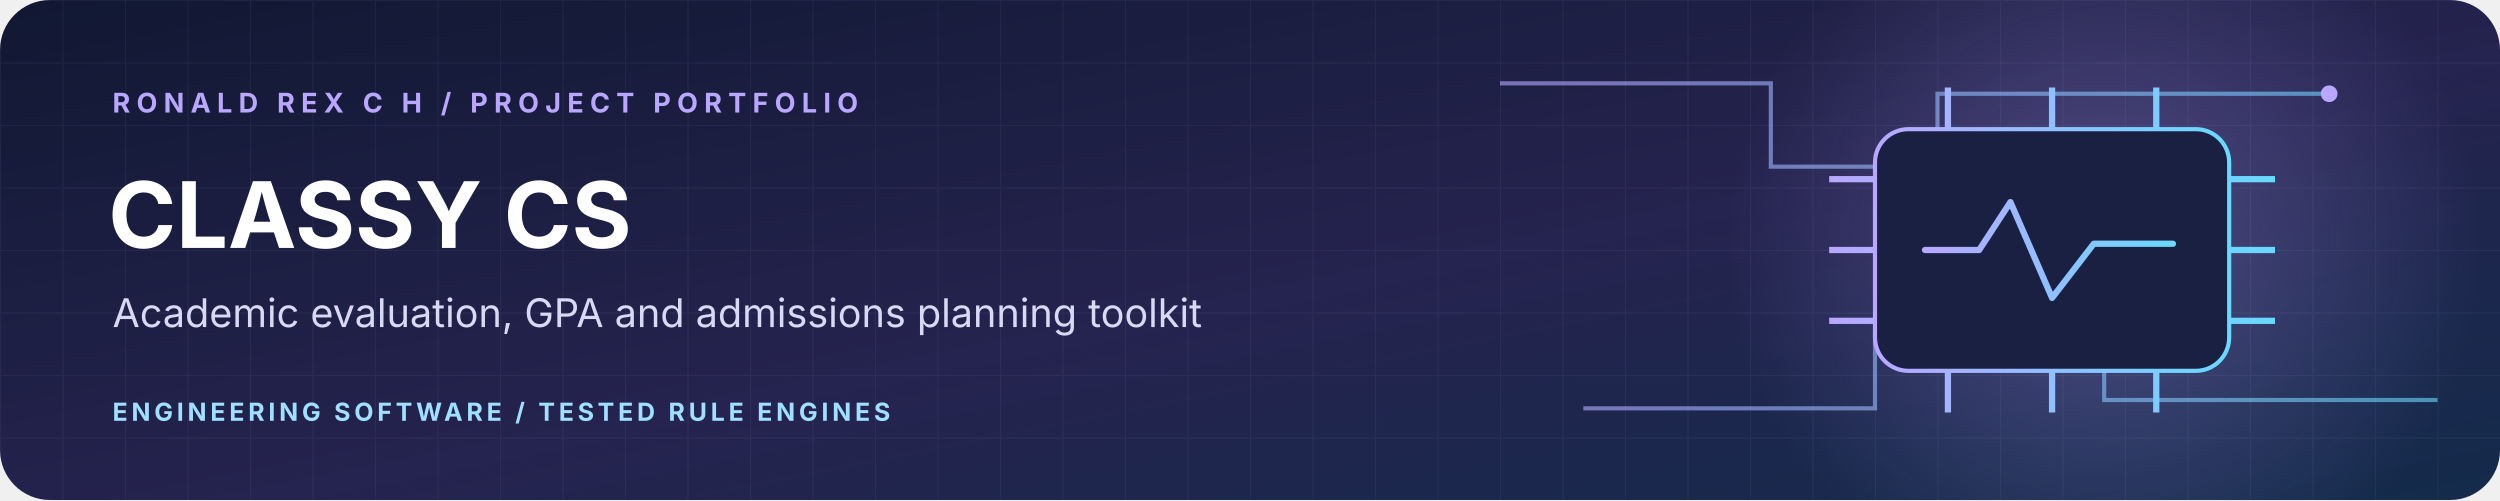
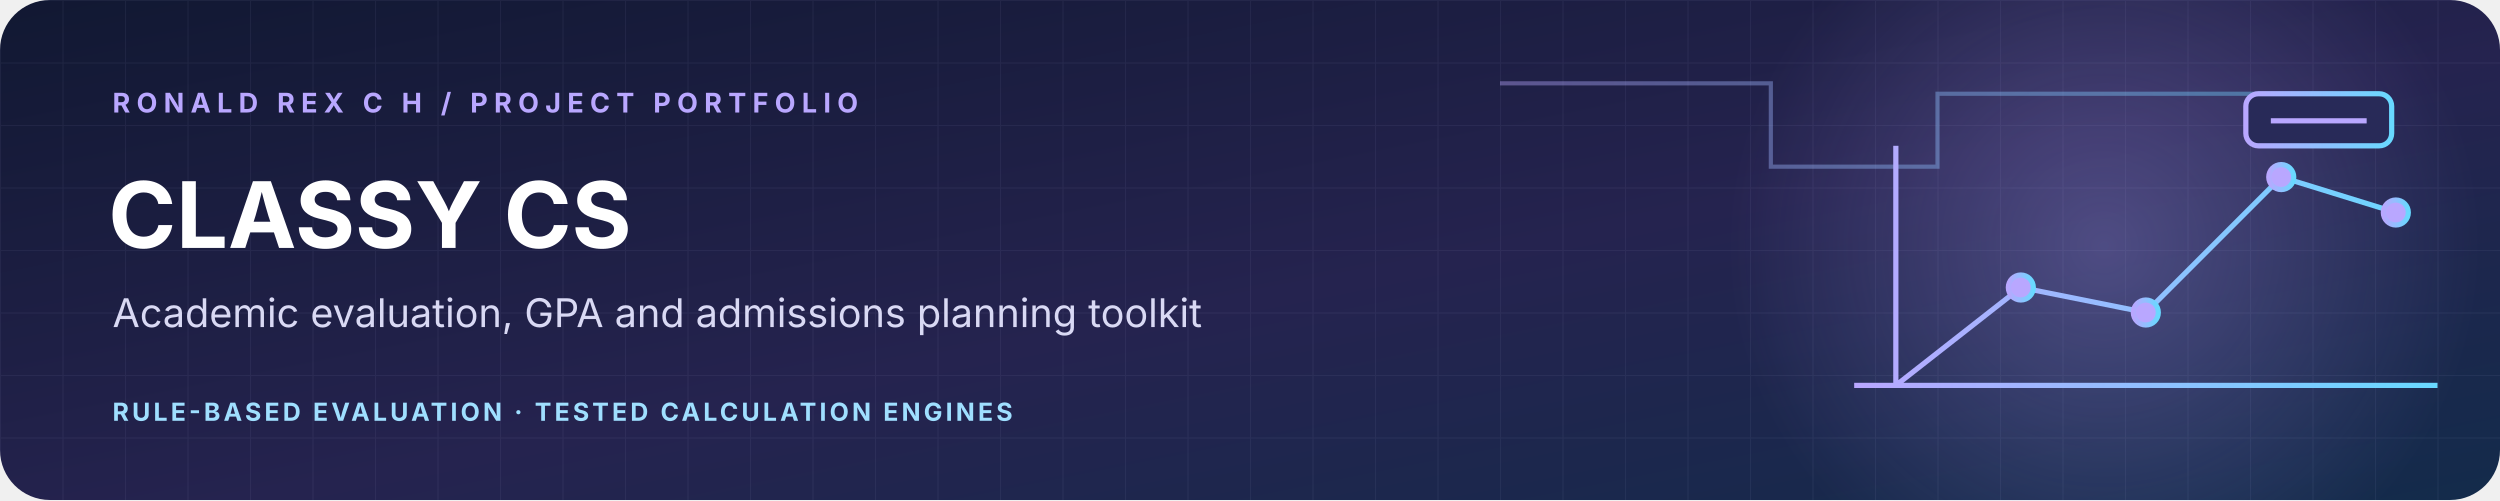
<svg xmlns="http://www.w3.org/2000/svg" width="1200" height="240" viewBox="0 0 1200 240" role="img" aria-label="CLASSY CS — Academic evaluation, GPA and admissions planning toolkit">
  <defs>
    <linearGradient id="bg" x1="0" y1="0" x2="1" y2="1">
      <stop stop-color="#111832" />
      <stop offset=".55" stop-color="#25234f" />
      <stop offset="1" stop-color="#132b4b" />
    </linearGradient>
    <linearGradient id="ac">
      <stop stop-color="#b9a7ff" />
      <stop offset="1" stop-color="#68d9ff" />
    </linearGradient>
    <radialGradient id="gl">
      <stop stop-color="#b9a7ff" stop-opacity=".3" />
      <stop offset="1" stop-color="#b9a7ff" stop-opacity="0" />
    </radialGradient>
    <pattern id="grid" width="30" height="30" patternUnits="userSpaceOnUse">
      <path d="M30 0H0V30" fill="none" stroke="#d0ccff" stroke-opacity=".06" />
    </pattern>
  </defs>
  <rect width="1200" height="240" rx="24" fill="url(#bg)" />
  <rect width="1200" height="240" rx="24" fill="url(#grid)" />
  <circle cx="1010" cy="118" r="180" fill="url(#gl)" />
-   <path d="M720 40H850V80H930V45H1120M760 196H900V160H1010V192H1170" fill="none" stroke="url(#ac)" stroke-width="2" stroke-opacity=".6" />
-   <g transform="translate(900 62)" fill="none" stroke="url(#ac)" stroke-width="3">
-     <rect x="0" y="0" width="170" height="116" rx="16" fill="#1a2041" stroke-width="2" />
-     <path d="M24 58h26l15-23 20 46 20-26h38" stroke-linecap="round" stroke-linejoin="round">
-       <animate attributeName="stroke-dasharray" values="0 180;180 0;0 180" dur="5s" repeatCount="indefinite" />
-     </path>
-     <path d="M-22 24H0M-22 58H0M-22 92H0M170 24h22M170 58h22M170 92h22M35 -20V0M85 -20V0M135 -20V0M35 116v20M85 116v20M135 116v20" />
+   <path d="M720 40H850V80H930V45H1120" fill="none" stroke="url(#ac)" stroke-width="2" stroke-opacity=".4" />
+   <g transform="translate(890 40)" fill="none" stroke="url(#ac)" stroke-width="2.5">
+     <path d="M0 145H280M20 145V30M20 145L80 98 140 110 205 45 260 62" />
+     <path d="M20 30H280" stroke-opacity=".25" stroke-dasharray="4 8" />
+     <g fill="#b9a7ff">
+       <circle cx="80" cy="98" r="6" />
+       <circle cx="140" cy="110" r="6" />
+       <circle cx="205" cy="45" r="6" />
+       <circle cx="260" cy="62" r="6" />
+     </g>
+     <rect x="188" y="5" width="70" height="25" rx="6" fill="#282a58" />
+     <path d="M200 18h46" stroke="#b9a7ff" />
  </g>
  <g font-family="Inter,Segoe UI,Arial,sans-serif">
-     <text x="54" y="54" fill="#b9a7ff" font-size="13" font-weight="700" letter-spacing="3">RONALD REX C H  /  PROJECT PORTFOLIO</text>
+     <text x="54" y="54" fill="#b9a7ff" font-size="13" font-weight="700" letter-spacing="3">RONALD REX C H / PROJECT PORTFOLIO</text>
    <text x="52" y="119" fill="#fff" font-size="44" font-weight="750">CLASSY CS</text>
    <text x="54" y="157" fill="#d9d9f4" font-size="19">Academic evaluation, GPA and admissions planning toolkit</text>
-     <text x="54" y="202" fill="#9fdfff" font-size="12" font-weight="700" letter-spacing="1.8">ENGINEERING SOFTWARE  /  TESTED RULE ENGINES</text>
+     <text x="54" y="202" fill="#9fdfff" font-size="12" font-weight="700" letter-spacing="1.5">RULE-BASED EVALUATION · TESTED CALCULATION ENGINES</text>
  </g>
-   <circle cx="1118" cy="45" r="4" fill="#b9a7ff">
-     <animate attributeName="opacity" values=".2;1;.2" dur="2.6s" repeatCount="indefinite" />
-   </circle>
</svg>
